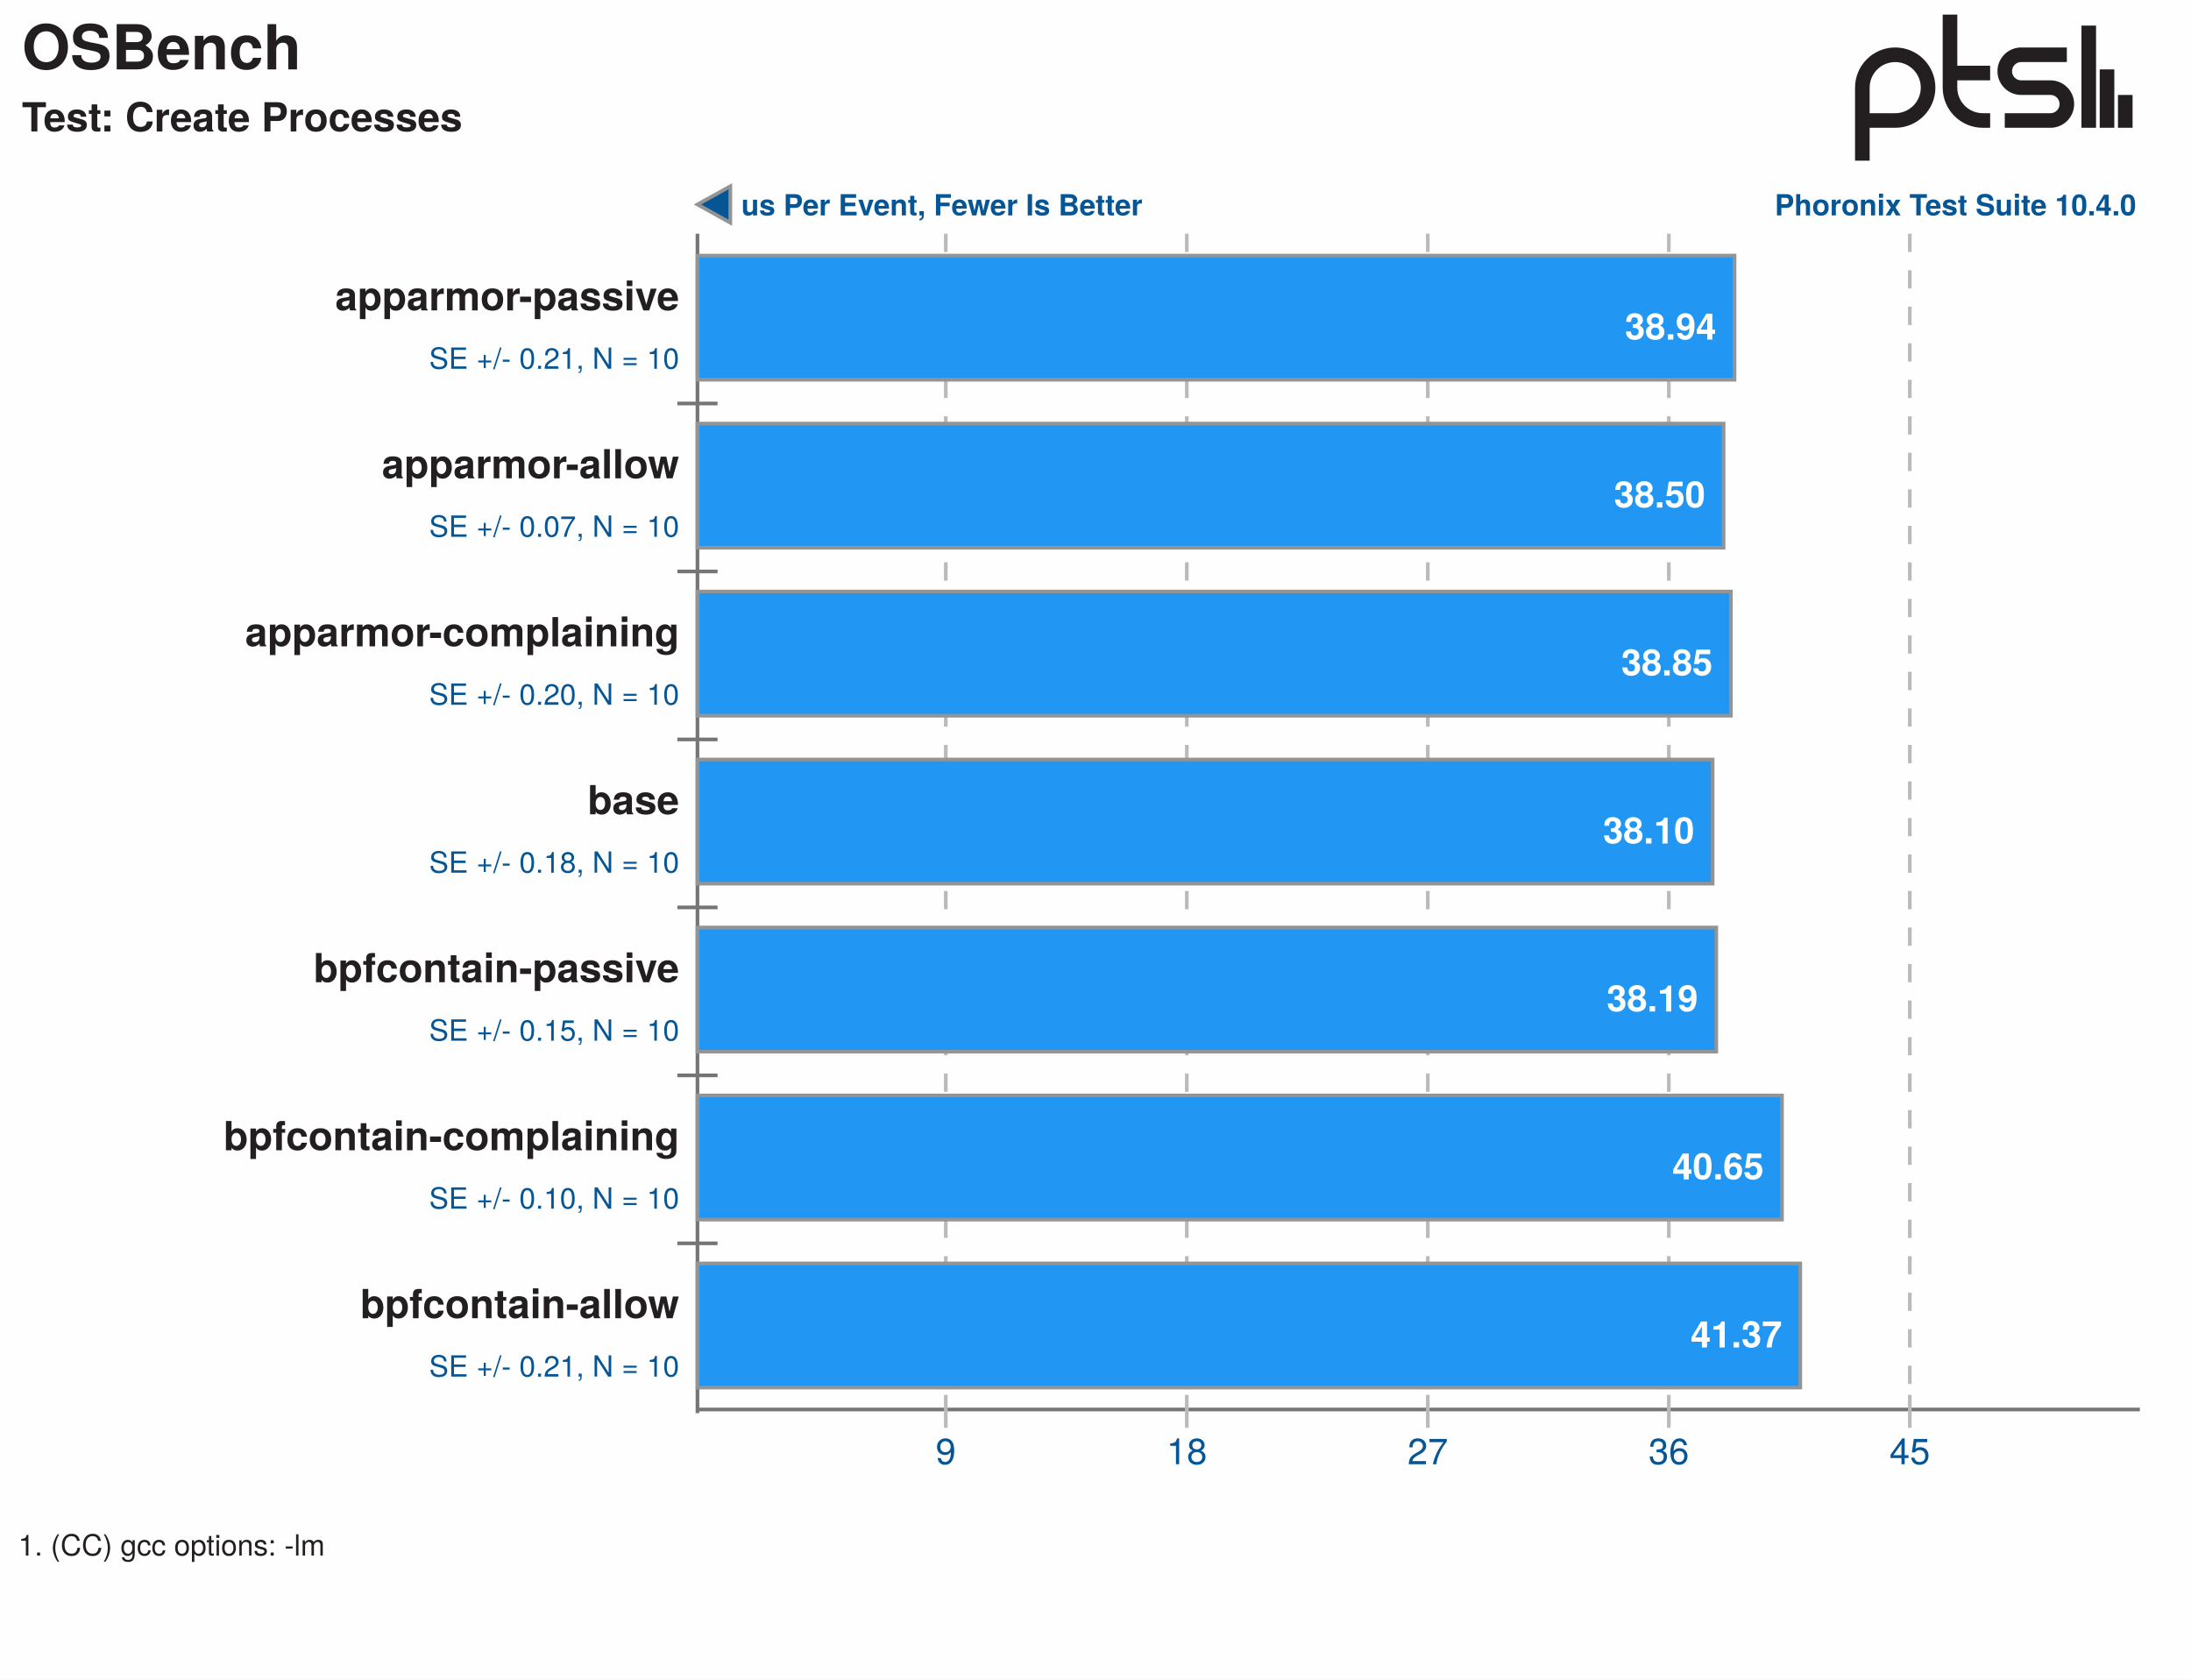
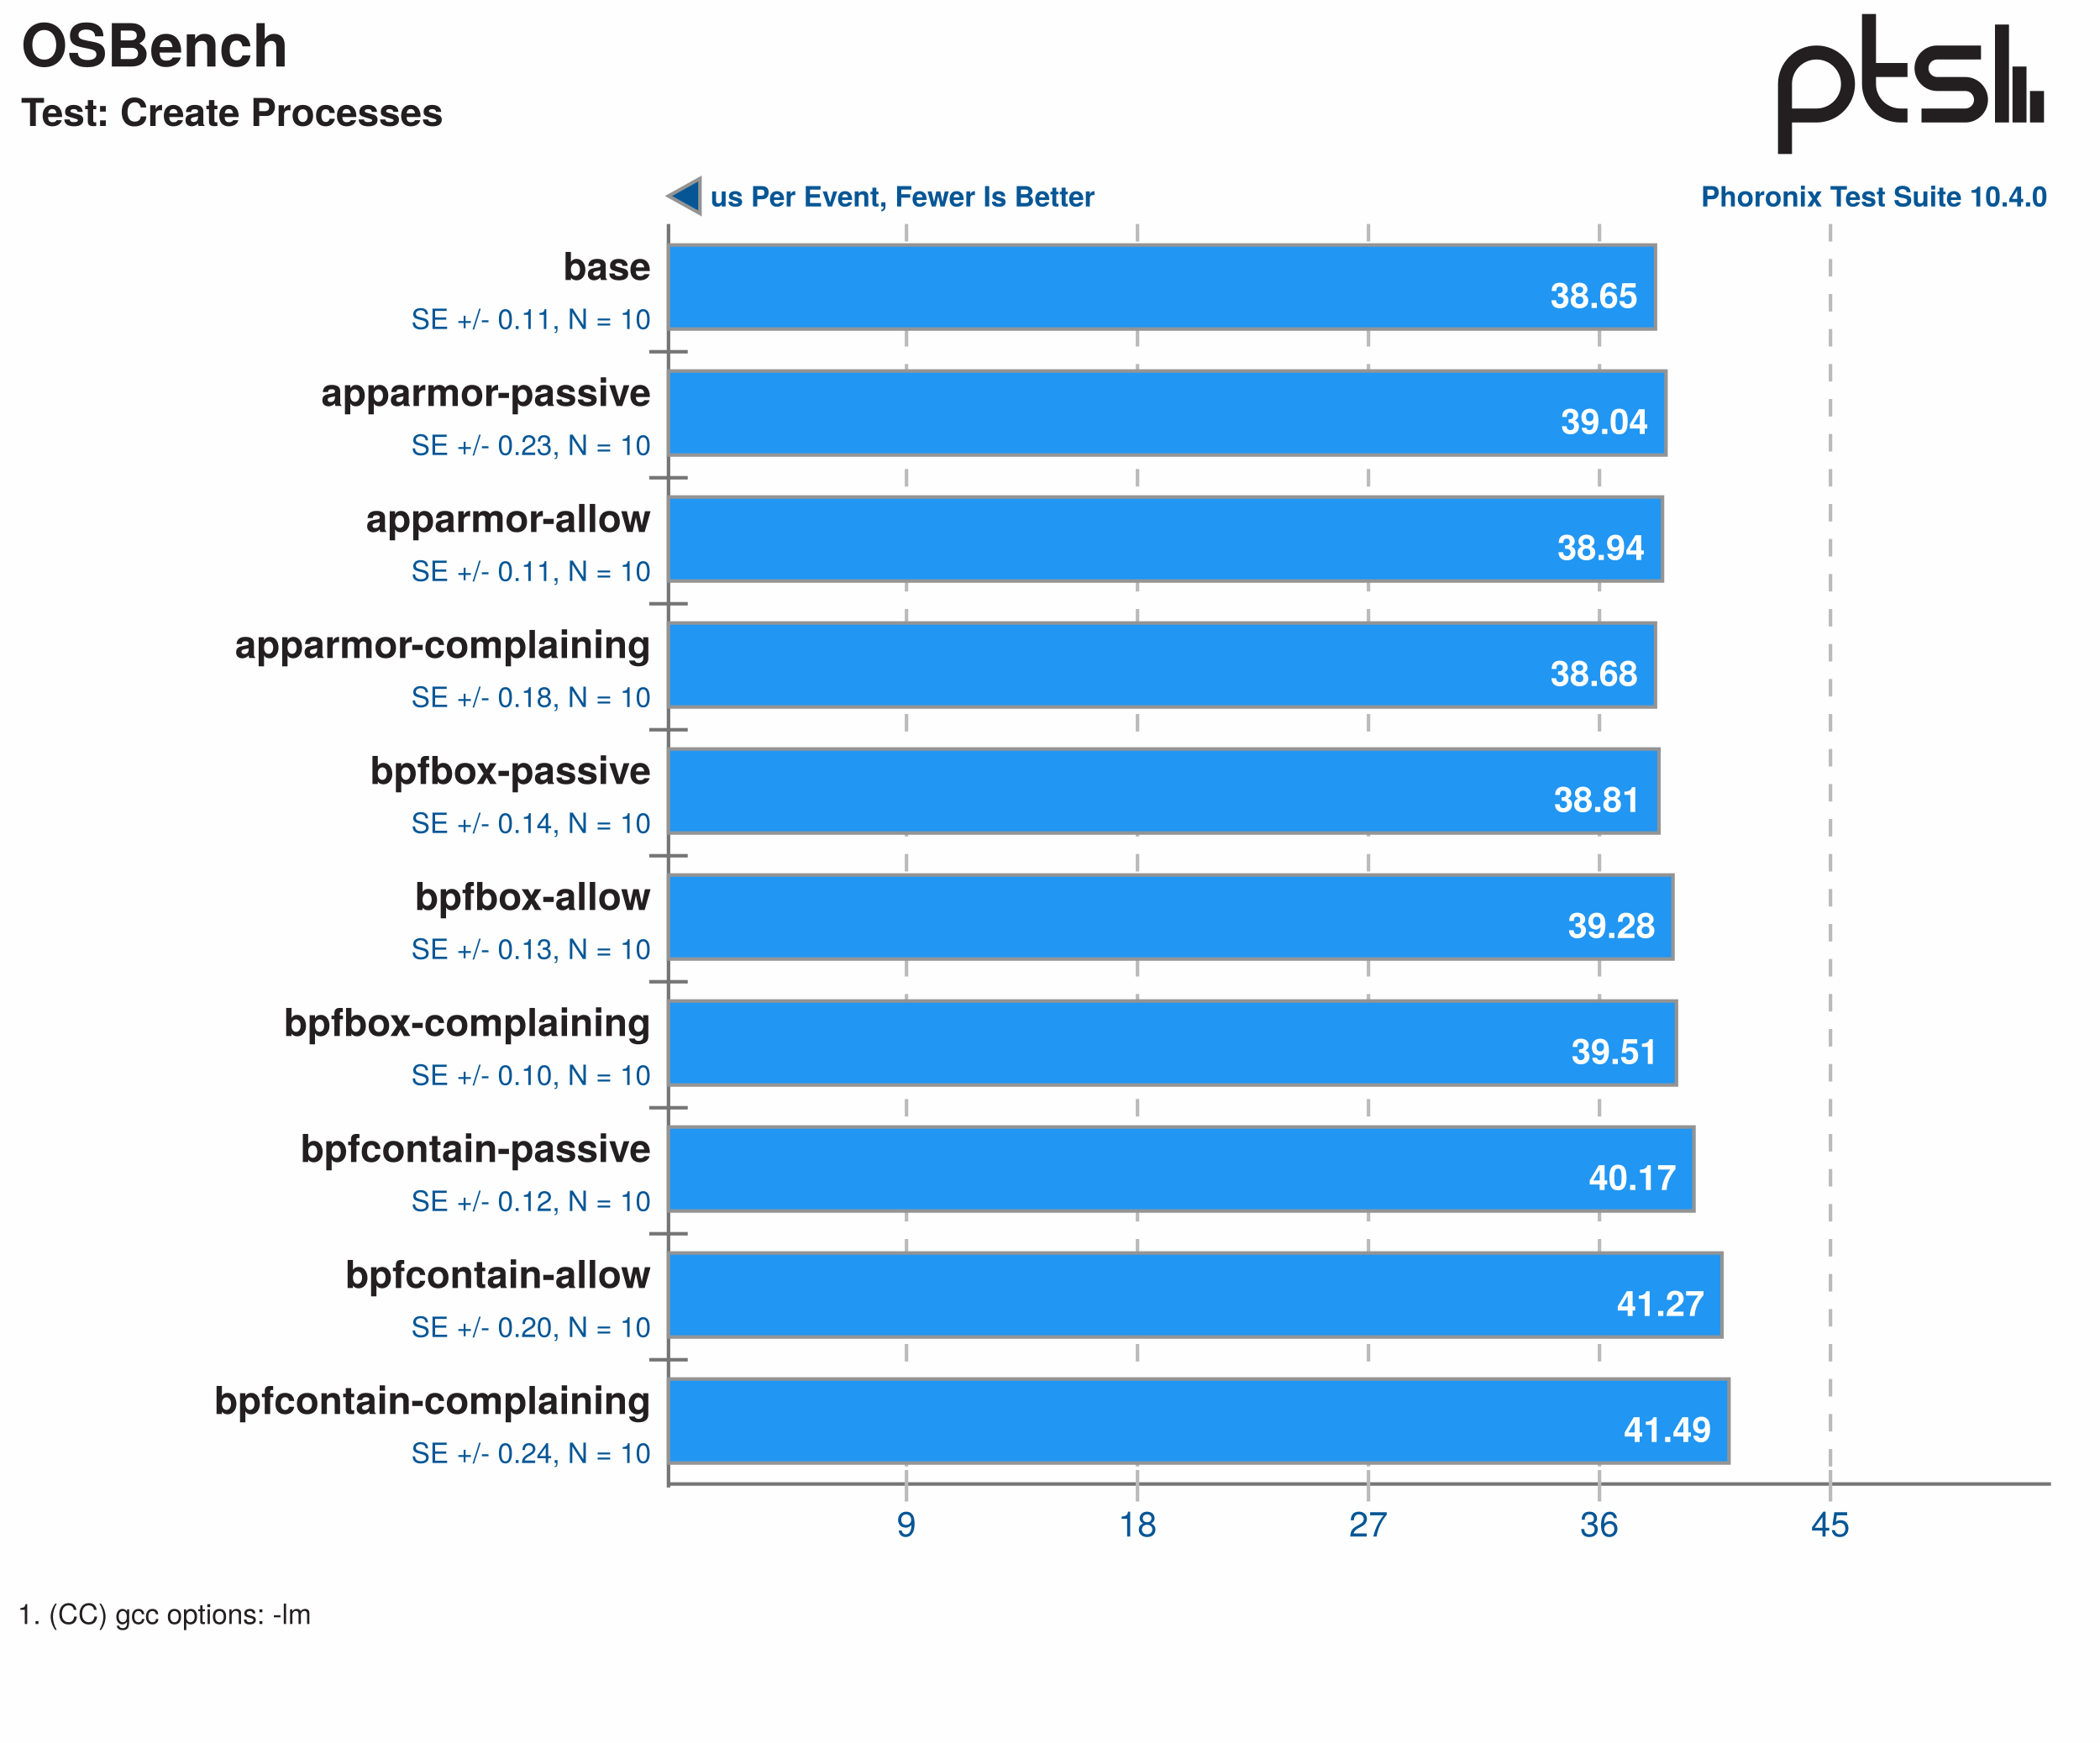
- <svg xmlns="http://www.w3.org/2000/svg" xmlns:xlink="http://www.w3.org/1999/xlink" version="1.1" font-family="sans-serif, droid-sans, helvetica, verdana, tahoma" viewbox="0 0 600 460" width="600" height="460" preserveAspectRatio="xMinYMin meet">
-   <rect x="0" y="0" width="600" height="460" fill="#FEFEFE" />
+ <svg xmlns="http://www.w3.org/2000/svg" xmlns:xlink="http://www.w3.org/1999/xlink" version="1.1" font-family="sans-serif, droid-sans, helvetica, verdana, tahoma" viewbox="0 0 600 498" width="600" height="498" preserveAspectRatio="xMinYMin meet">
+   <rect x="0" y="0" width="600" height="498" fill="#FEFEFE" />
  <g stroke="#757575" stroke-width="1">
-     <line x1="191" y1="64" x2="191" y2="387" />
-     <line x1="191" y1="386" x2="586" y2="386" />
+     <line x1="191" y1="64" x2="191" y2="425" />
+     <line x1="191" y1="424" x2="586" y2="424" />
  </g>
  <text x="585" y="59" font-size="8" fill="#065695" text-anchor="end" font-weight="bold">Phoronix Test Suite 10.4.0</text>
  <polygon points="191,56 200,61 200,51" fill="#065695" stroke="#949494" stroke-width="1" />
  <text x="203" y="59" font-size="8" font-weight="bold" fill="#065695" text-anchor="start">us Per Event, Fewer Is Better</text>
  <a xlink:href="https://openbenchmarking.org/test/pts/osbench" target="_blank">
    <text x="6" y="19" font-size="17" fill="#231f20" text-anchor="start" font-weight="bold">OSBench</text>
  </a>
  <text x="6" y="36" font-size="11" font-weight="bold" fill="#231f20" text-anchor="start">Test: Create Processes</text>
  <path d="m74 22v9m-5-16v16m-5-28v28m-23-2h12.5c2.485 0 4.5-2.015 4.5-4.5s-2.015-4.5-4.5-4.5h-8c-2.485 0-4.5-2.015-4.5-4.5s2.015-4.5 4.5-4.5h12.5m-21 5h-11m11 13h-2c-4.971 0-9-4.029-9-9v-20m-24 40v-20c0-4.971 4.029-9 9-9 4.971 0 9 4.029 9 9s-4.029 9-9 9h-9" stroke="#231f20" stroke-width="4" fill="none" transform="translate(508,4)" />
-   <line x1="191" y1="110" x2="191" y2="386" stroke="#757575" stroke-width="11" stroke-dasharray="1,45" />
+   <line x1="191" y1="100" x2="191" y2="394" stroke="#757575" stroke-width="11" stroke-dasharray="1,35" />
  <g font-size="11" fill="#231f20" font-weight="bold">
-     <text x="186" y="85" text-anchor="end">apparmor-passive</text>
-     <text x="186" y="131" text-anchor="end">apparmor-allow</text>
-     <text x="186" y="177" text-anchor="end">apparmor-complaining</text>
-     <text x="186" y="223" text-anchor="end">base</text>
-     <text x="186" y="269" text-anchor="end">bpfcontain-passive</text>
-     <text x="186" y="315" text-anchor="end">bpfcontain-complaining</text>
-     <text x="186" y="361" text-anchor="end">bpfcontain-allow</text>
+     <text x="186" y="80" text-anchor="end">base</text>
+     <text x="186" y="116" text-anchor="end">apparmor-passive</text>
+     <text x="186" y="152" text-anchor="end">apparmor-allow</text>
+     <text x="186" y="188" text-anchor="end">apparmor-complaining</text>
+     <text x="186" y="224" text-anchor="end">bpfbox-passive</text>
+     <text x="186" y="260" text-anchor="end">bpfbox-allow</text>
+     <text x="186" y="296" text-anchor="end">bpfbox-complaining</text>
+     <text x="186" y="332" text-anchor="end">bpfcontain-passive</text>
+     <text x="186" y="368" text-anchor="end">bpfcontain-allow</text>
+     <text x="186" y="404" text-anchor="end">bpfcontain-complaining</text>
  </g>
  <g font-size="10" fill="#065695" text-anchor="middle">
-     <text x="259" y="401">9</text>
-     <text x="325" y="401">18</text>
-     <text x="391" y="401">27</text>
-     <text x="457" y="401">36</text>
-     <text x="523" y="401">45</text>
+     <text x="259" y="439">9</text>
+     <text x="325" y="439">18</text>
+     <text x="391" y="439">27</text>
+     <text x="457" y="439">36</text>
+     <text x="523" y="439">45</text>
  </g>
  <g stroke="#BABABA" stroke-width="1">
-     <line x1="259" y1="64" x2="259" y2="381" stroke-dasharray="5,5" />
-     <line x1="259" y1="382" x2="259" y2="391" />
-     <line x1="325" y1="64" x2="325" y2="381" stroke-dasharray="5,5" />
-     <line x1="325" y1="382" x2="325" y2="391" />
-     <line x1="391" y1="64" x2="391" y2="381" stroke-dasharray="5,5" />
-     <line x1="391" y1="382" x2="391" y2="391" />
-     <line x1="457" y1="64" x2="457" y2="381" stroke-dasharray="5,5" />
-     <line x1="457" y1="382" x2="457" y2="391" />
-     <line x1="523" y1="64" x2="523" y2="381" stroke-dasharray="5,5" />
-     <line x1="523" y1="382" x2="523" y2="391" />
+     <line x1="259" y1="64" x2="259" y2="419" stroke-dasharray="5,5" />
+     <line x1="259" y1="420" x2="259" y2="429" />
+     <line x1="325" y1="64" x2="325" y2="419" stroke-dasharray="5,5" />
+     <line x1="325" y1="420" x2="325" y2="429" />
+     <line x1="391" y1="64" x2="391" y2="419" stroke-dasharray="5,5" />
+     <line x1="391" y1="420" x2="391" y2="429" />
+     <line x1="457" y1="64" x2="457" y2="419" stroke-dasharray="5,5" />
+     <line x1="457" y1="420" x2="457" y2="429" />
+     <line x1="523" y1="64" x2="523" y2="419" stroke-dasharray="5,5" />
+     <line x1="523" y1="420" x2="523" y2="429" />
  </g>
  <g stroke="#949494" stroke-width="1">
-     <rect x="191" y="70" height="34" width="284" fill="#2196f3" />
-     <rect x="191" y="116" height="34" width="281" fill="#2196f3" />
-     <rect x="191" y="162" height="34" width="283" fill="#2196f3" />
-     <rect x="191" y="208" height="34" width="278" fill="#2196f3" />
-     <rect x="191" y="254" height="34" width="279" fill="#2196f3" />
-     <rect x="191" y="300" height="34" width="297" fill="#2196f3" />
-     <rect x="191" y="346" height="34" width="302" fill="#2196f3" />
+     <rect x="191" y="70" height="24" width="282" fill="#2196f3" />
+     <rect x="191" y="106" height="24" width="285" fill="#2196f3" />
+     <rect x="191" y="142" height="24" width="284" fill="#2196f3" />
+     <rect x="191" y="178" height="24" width="282" fill="#2196f3" />
+     <rect x="191" y="214" height="24" width="283" fill="#2196f3" />
+     <rect x="191" y="250" height="24" width="287" fill="#2196f3" />
+     <rect x="191" y="286" height="24" width="288" fill="#2196f3" />
+     <rect x="191" y="322" height="24" width="293" fill="#2196f3" />
+     <rect x="191" y="358" height="24" width="301" fill="#2196f3" />
+     <rect x="191" y="394" height="24" width="303" fill="#2196f3" />
  </g>
  <g font-size="8" fill="#065695" text-anchor="end">
-     <text y="101" x="186">SE +/- 0.21, N = 10</text>
-     <text y="147" x="186">SE +/- 0.07, N = 10</text>
-     <text y="193" x="186">SE +/- 0.20, N = 10</text>
-     <text y="239" x="186">SE +/- 0.18, N = 10</text>
-     <text y="285" x="186">SE +/- 0.15, N = 10</text>
-     <text y="331" x="186">SE +/- 0.10, N = 10</text>
-     <text y="377" x="186">SE +/- 0.21, N = 10</text>
+     <text y="94" x="186">SE +/- 0.11, N = 10</text>
+     <text y="130" x="186">SE +/- 0.23, N = 10</text>
+     <text y="166" x="186">SE +/- 0.11, N = 10</text>
+     <text y="202" x="186">SE +/- 0.18, N = 10</text>
+     <text y="238" x="186">SE +/- 0.14, N = 10</text>
+     <text y="274" x="186">SE +/- 0.13, N = 10</text>
+     <text y="310" x="186">SE +/- 0.10, N = 10</text>
+     <text y="346" x="186">SE +/- 0.12, N = 10</text>
+     <text y="382" x="186">SE +/- 0.20, N = 10</text>
+     <text y="418" x="186">SE +/- 0.24, N = 10</text>
  </g>
  <g font-size="10" fill="#FFFFFF" font-weight="bold" text-anchor="end">
-     <text x="470" y="93">38.94</text>
-     <text x="467" y="139">38.50</text>
-     <text x="469" y="185">38.85</text>
-     <text x="464" y="231">38.10</text>
-     <text x="465" y="277">38.19</text>
-     <text x="483" y="323">40.65</text>
-     <text x="488" y="369">41.37</text>
+     <text x="468" y="88">38.65</text>
+     <text x="471" y="124">39.04</text>
+     <text x="470" y="160">38.94</text>
+     <text x="468" y="196">38.68</text>
+     <text x="469" y="232">38.81</text>
+     <text x="473" y="268">39.28</text>
+     <text x="474" y="304">39.51</text>
+     <text x="479" y="340">40.17</text>
+     <text x="487" y="376">41.27</text>
+     <text x="489" y="412">41.49</text>
  </g>
-   <text x="5" y="426" font-size="8" fill="#231f20" text-anchor="start">1. (CC) gcc options: -lm</text>
+   <text x="5" y="464" font-size="8" fill="#231f20" text-anchor="start">1. (CC) gcc options: -lm</text>
</svg>
